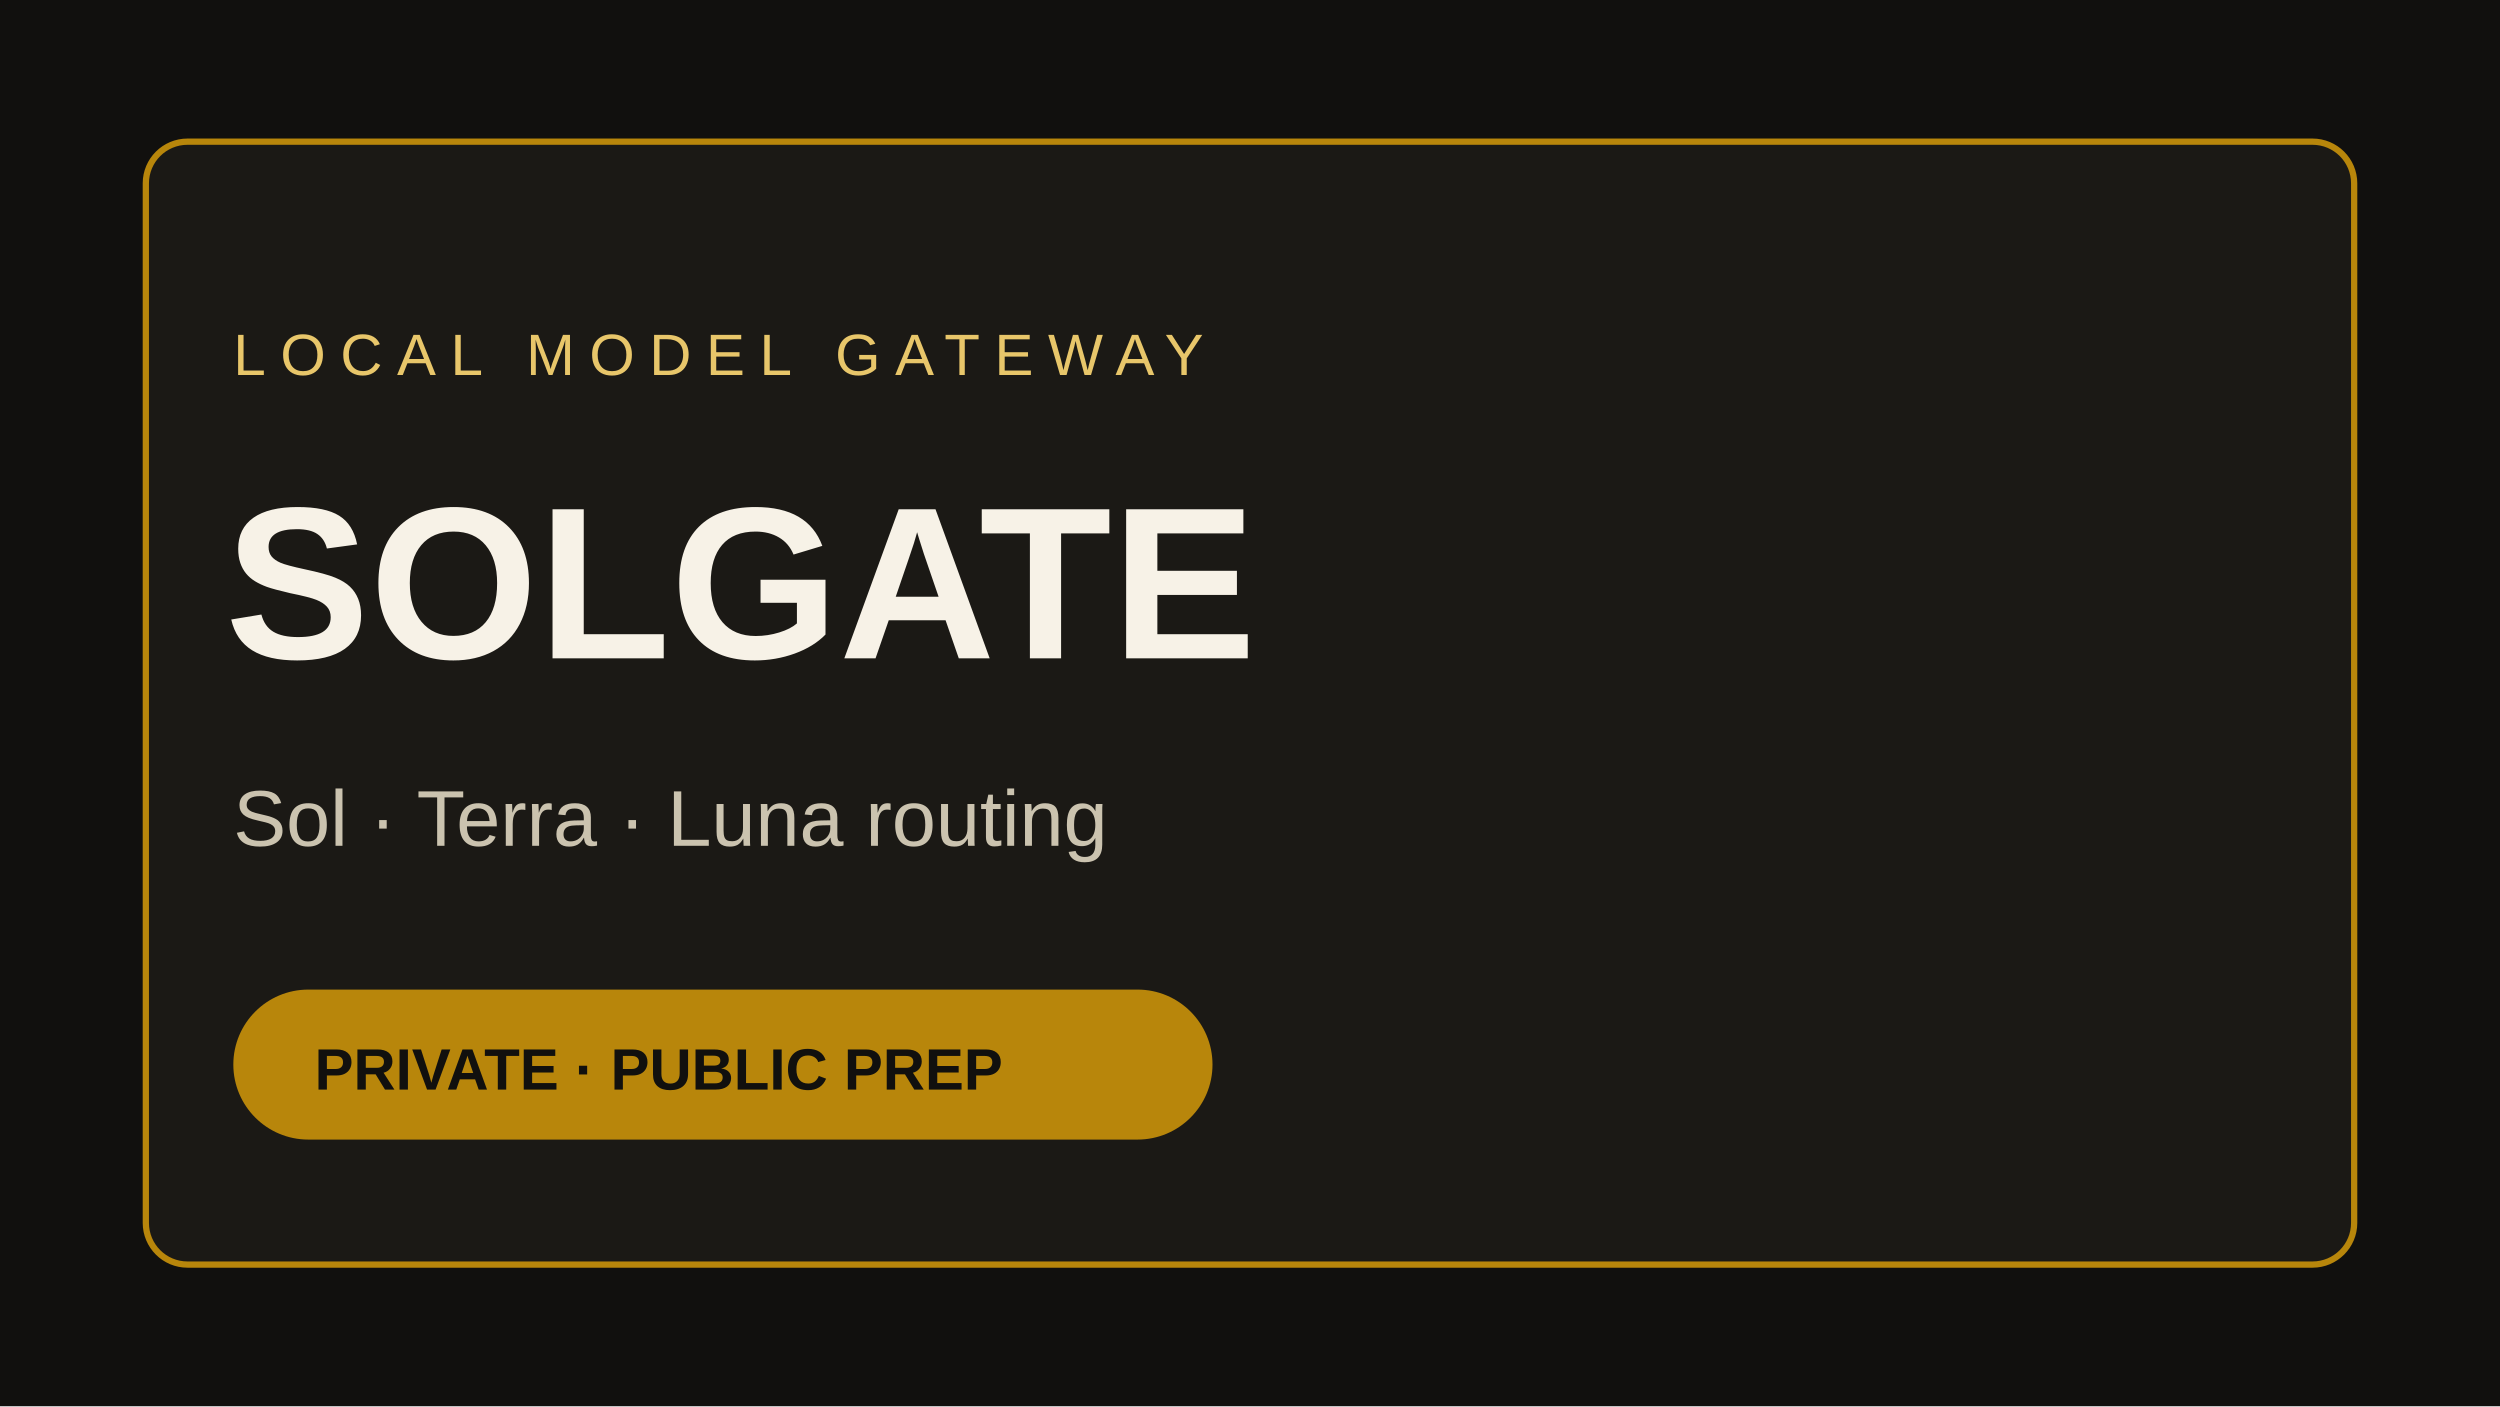
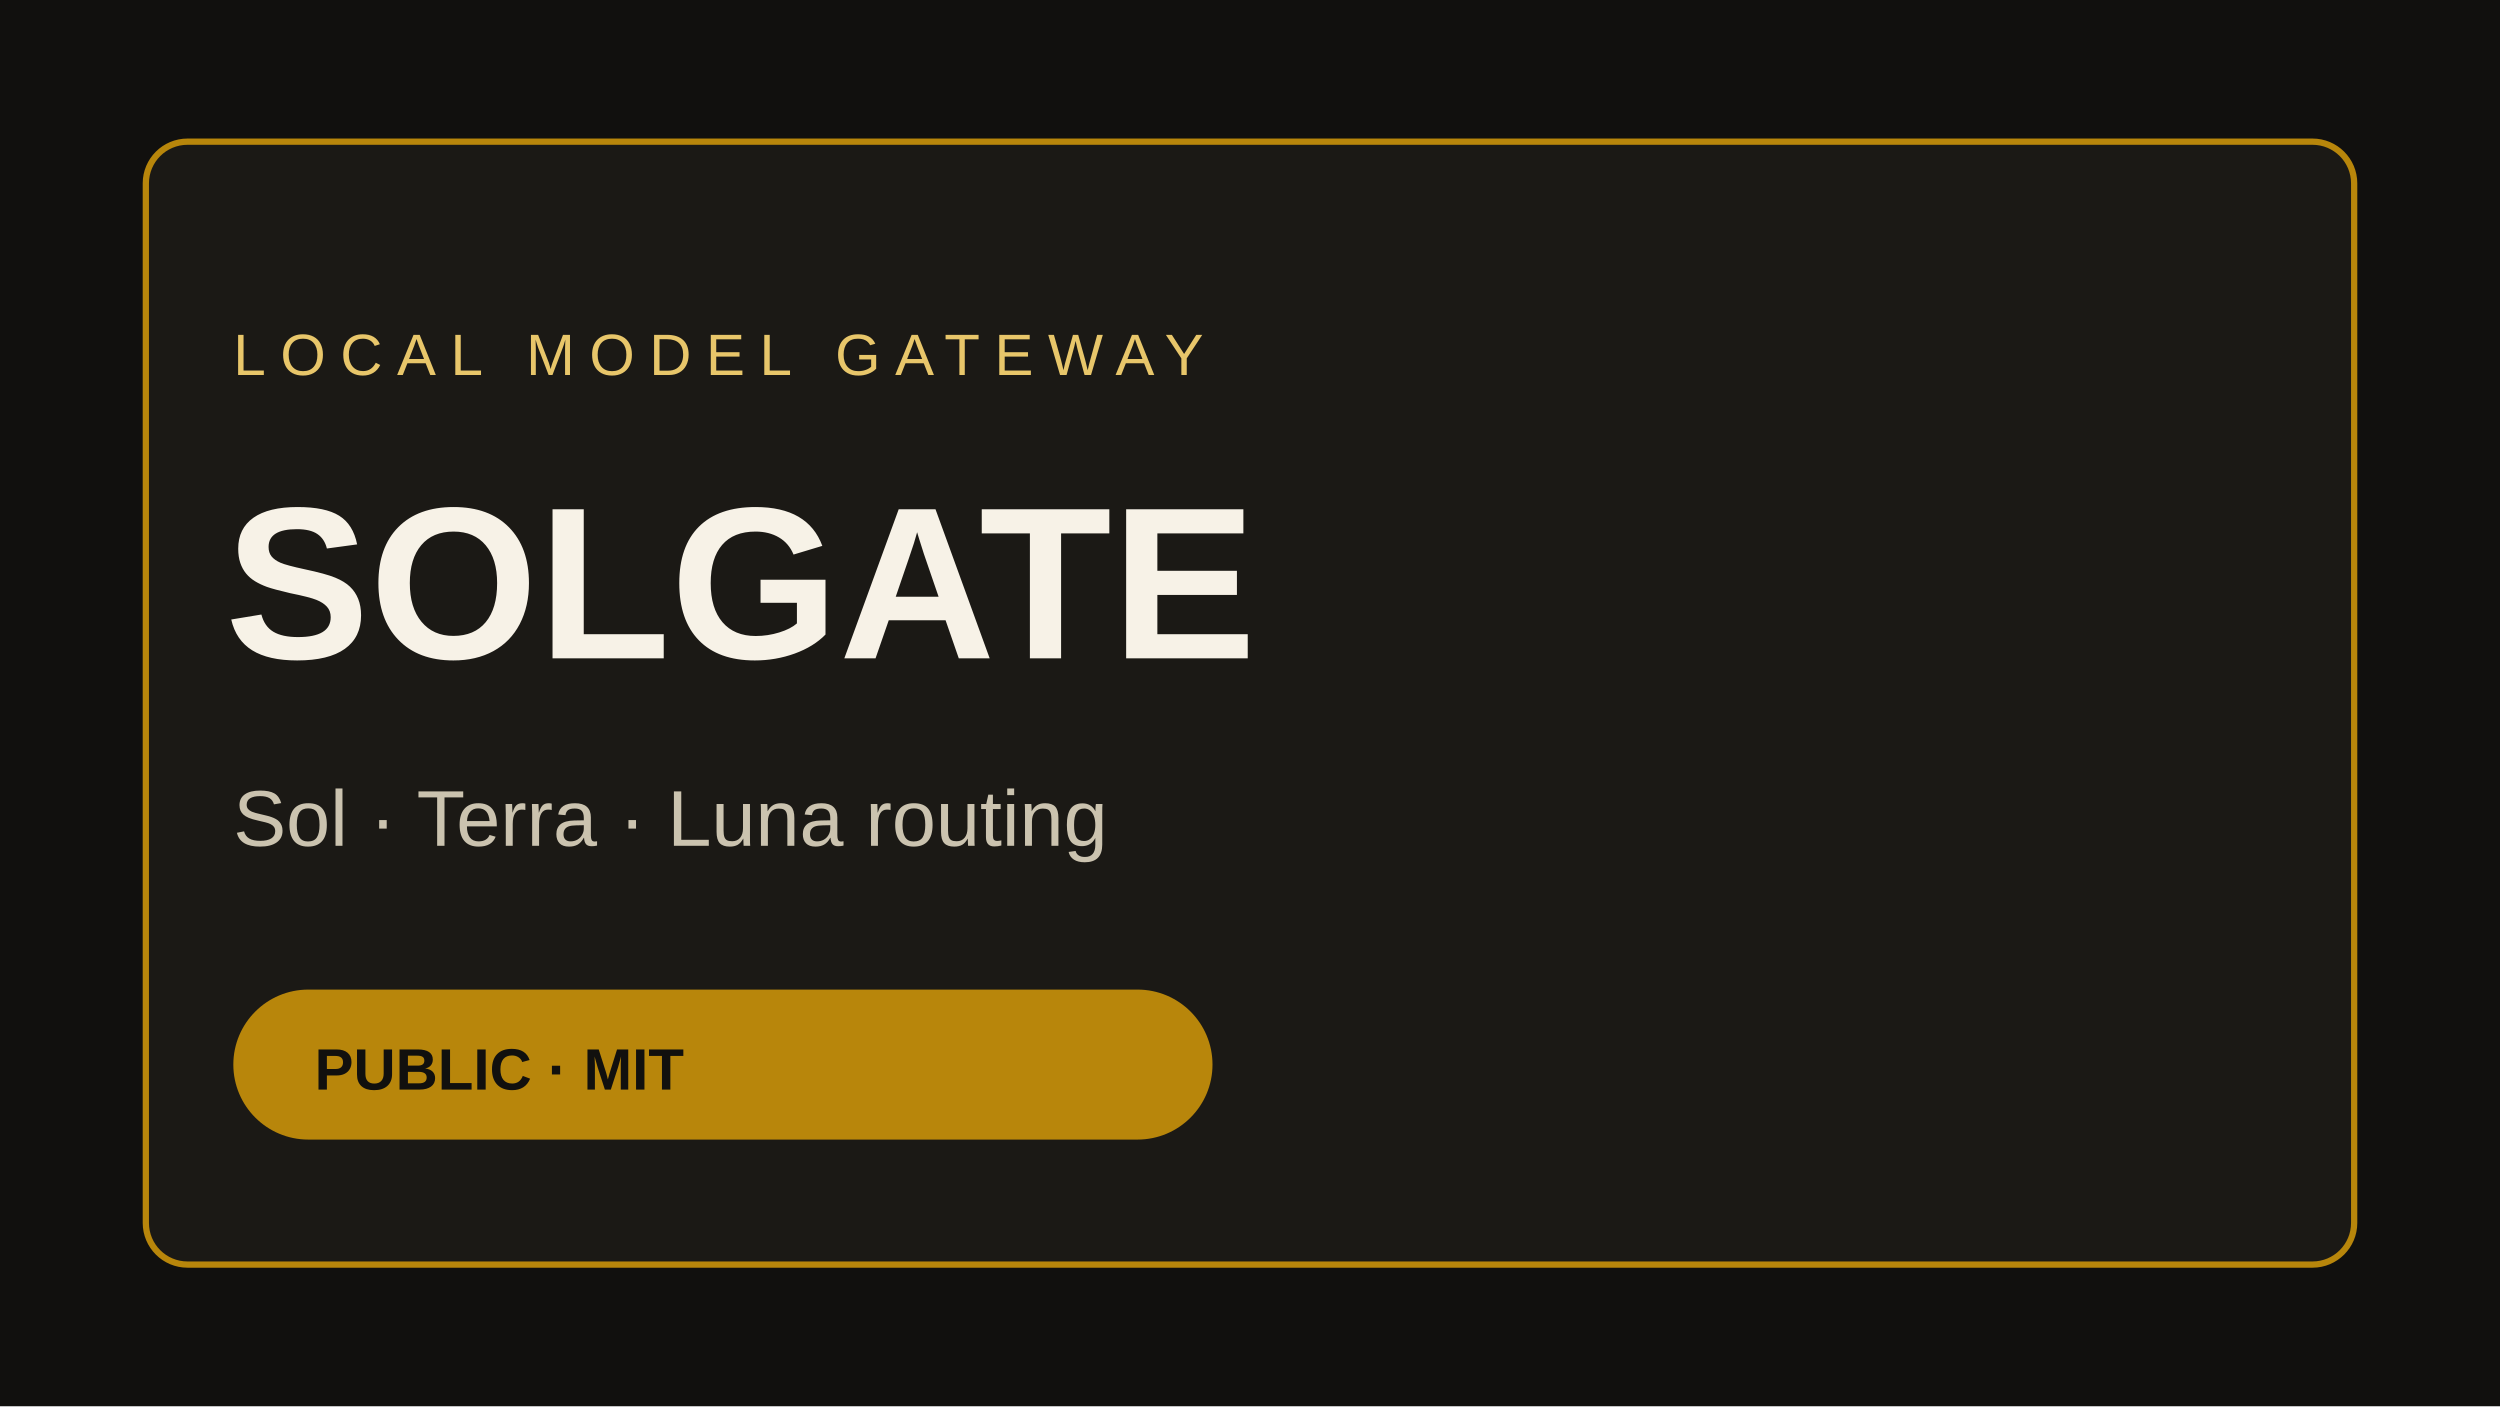
<svg xmlns="http://www.w3.org/2000/svg" width="1200" height="675" viewBox="0 0 1200 675">
  <rect width="1200" height="675" fill="#11100e" />
  <rect x="70" y="68" width="1060" height="539" rx="20" fill="#1b1915" stroke="#b8860b" stroke-width="3" />
  <text x="112" y="180" fill="#e8c66a" font-family="Arial, sans-serif" font-size="28" letter-spacing="7">LOCAL MODEL GATEWAY</text>
  <text x="108" y="316" fill="#f7f2e7" font-family="Arial, sans-serif" font-size="104" font-weight="700">SOLGATE</text>
  <text x="112" y="406" fill="#cbc3af" font-family="Arial, sans-serif" font-size="38">Sol · Terra · Luna routing</text>
  <rect x="112" y="475" width="470" height="72" rx="36" fill="#b8860b" />
-   <text x="151" y="523" fill="#11100e" font-family="Arial, sans-serif" font-size="28" font-weight="700">PRIVATE · PUBLIC PREP</text>
+   <text x="151" y="523" fill="#11100e" font-family="Arial, sans-serif" font-size="28" font-weight="700">PUBLIC · MIT</text>
</svg>
